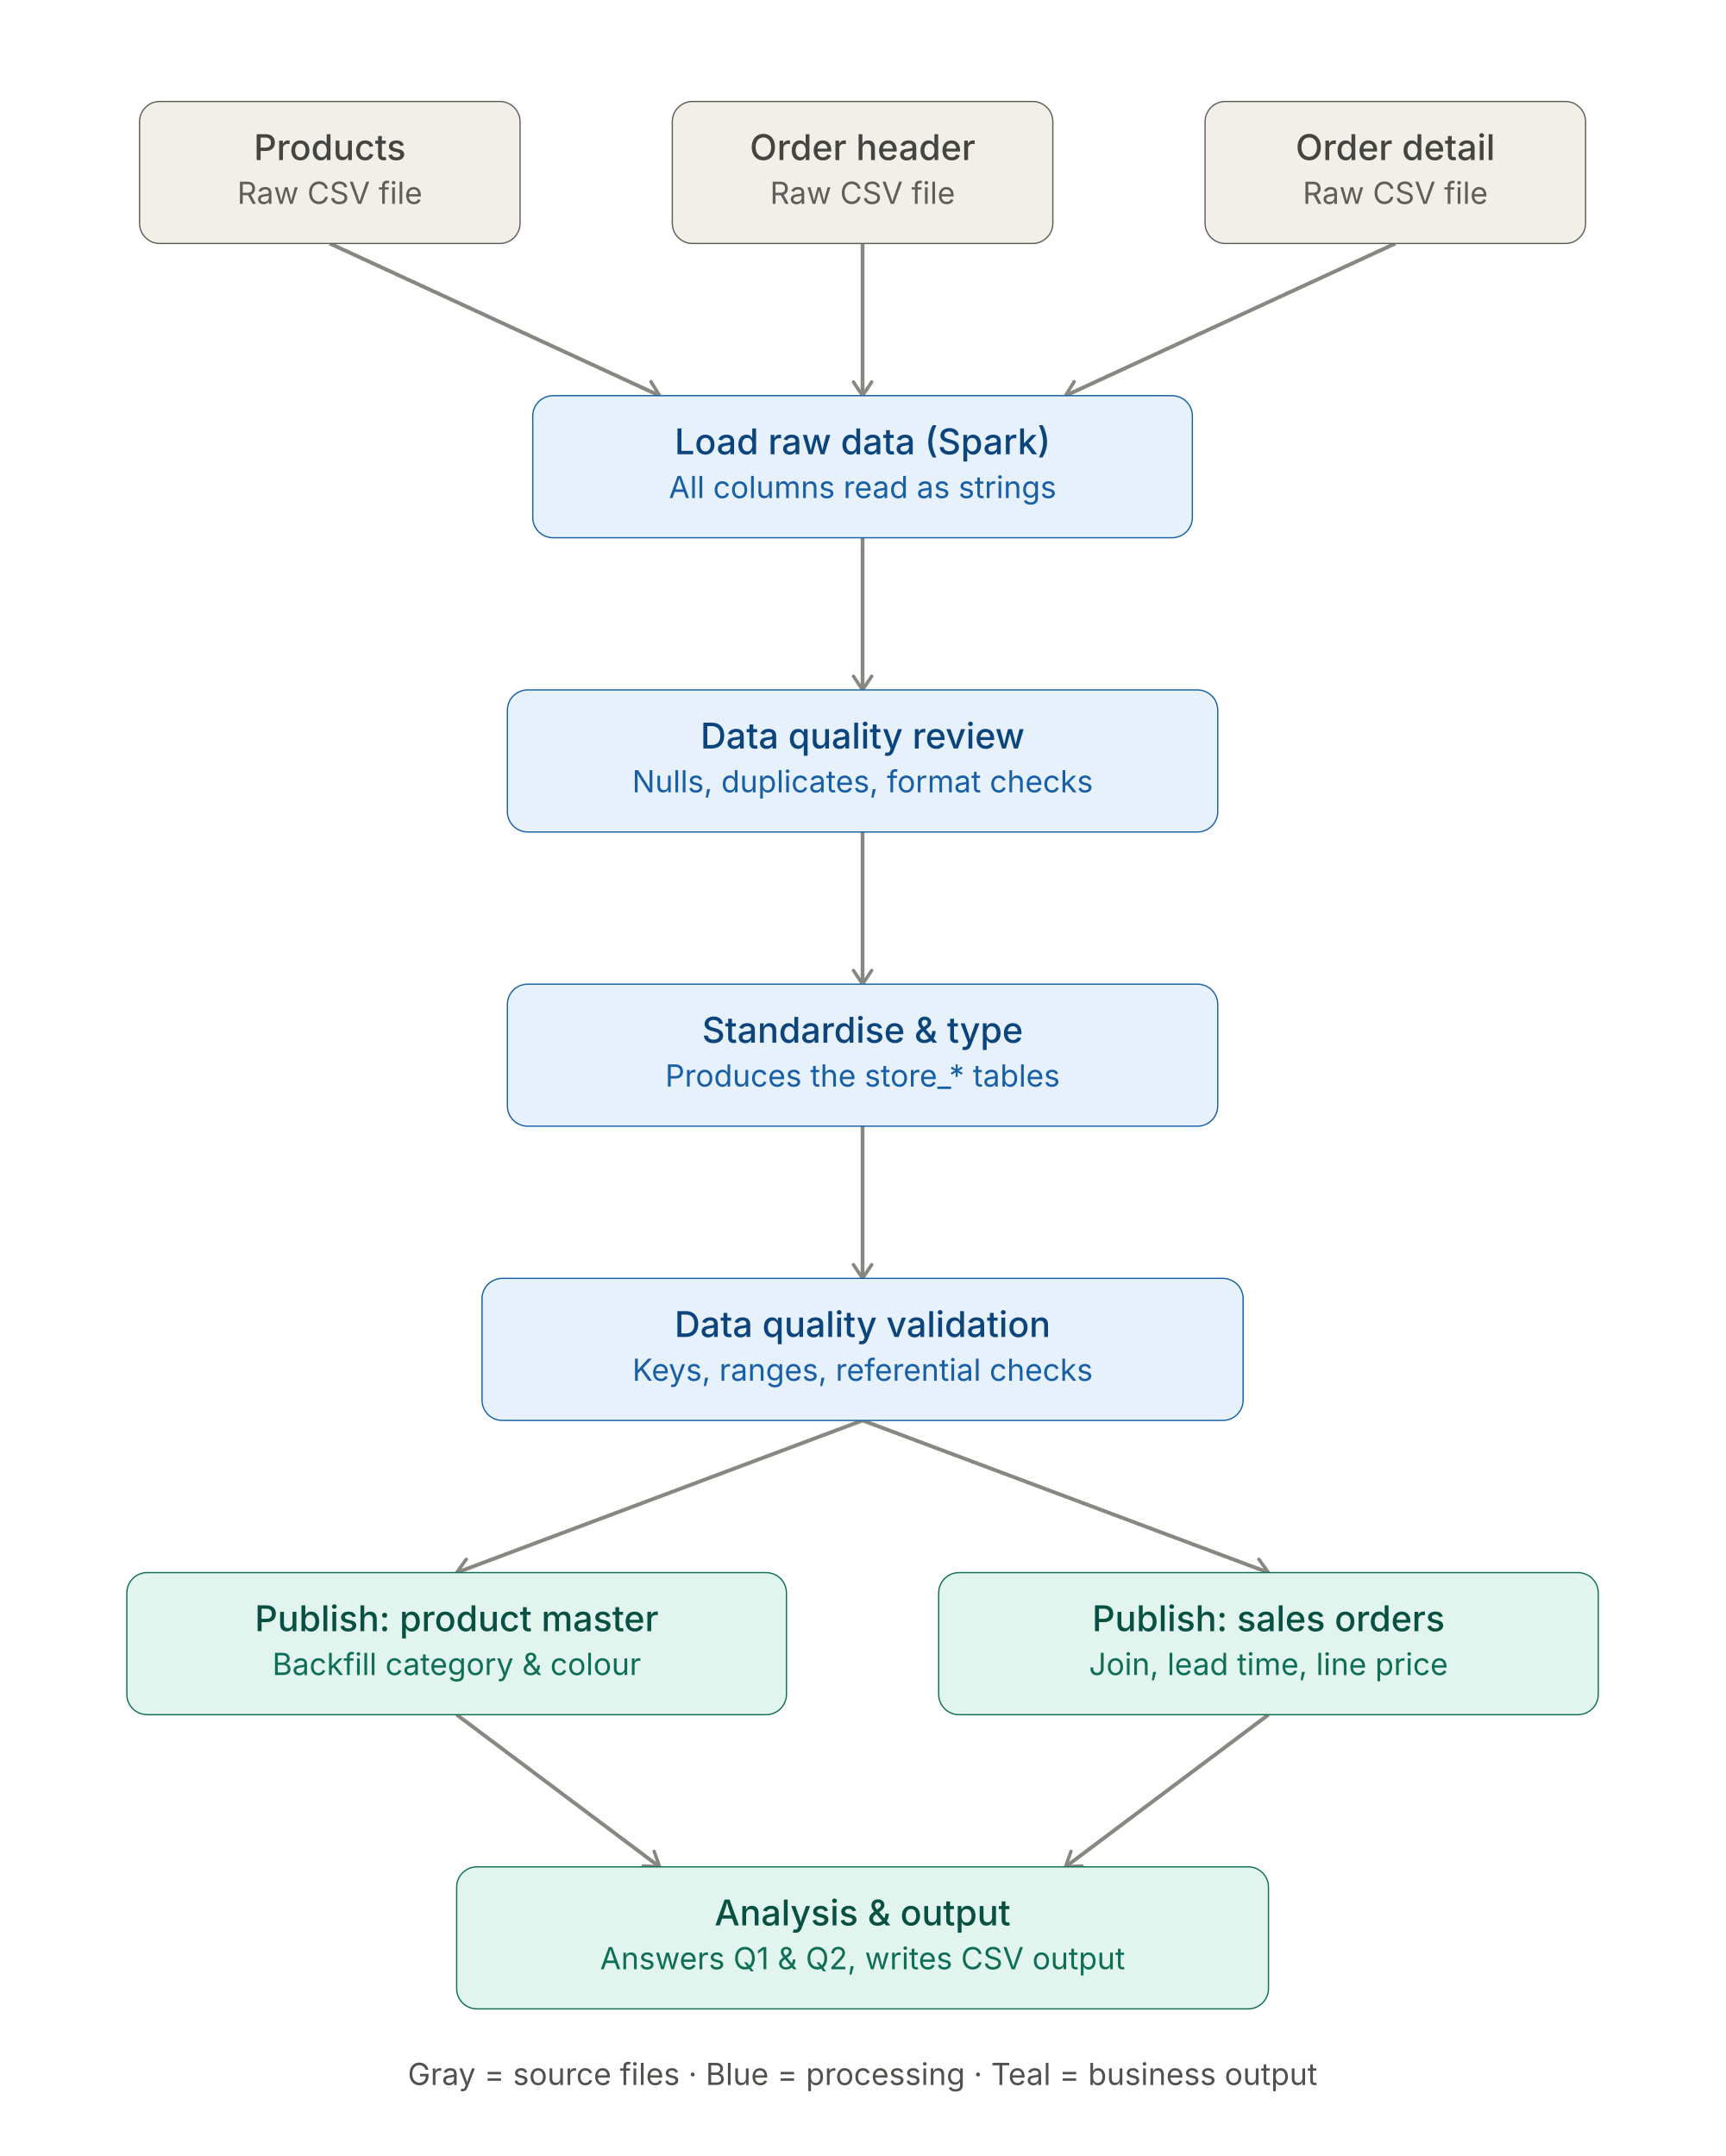
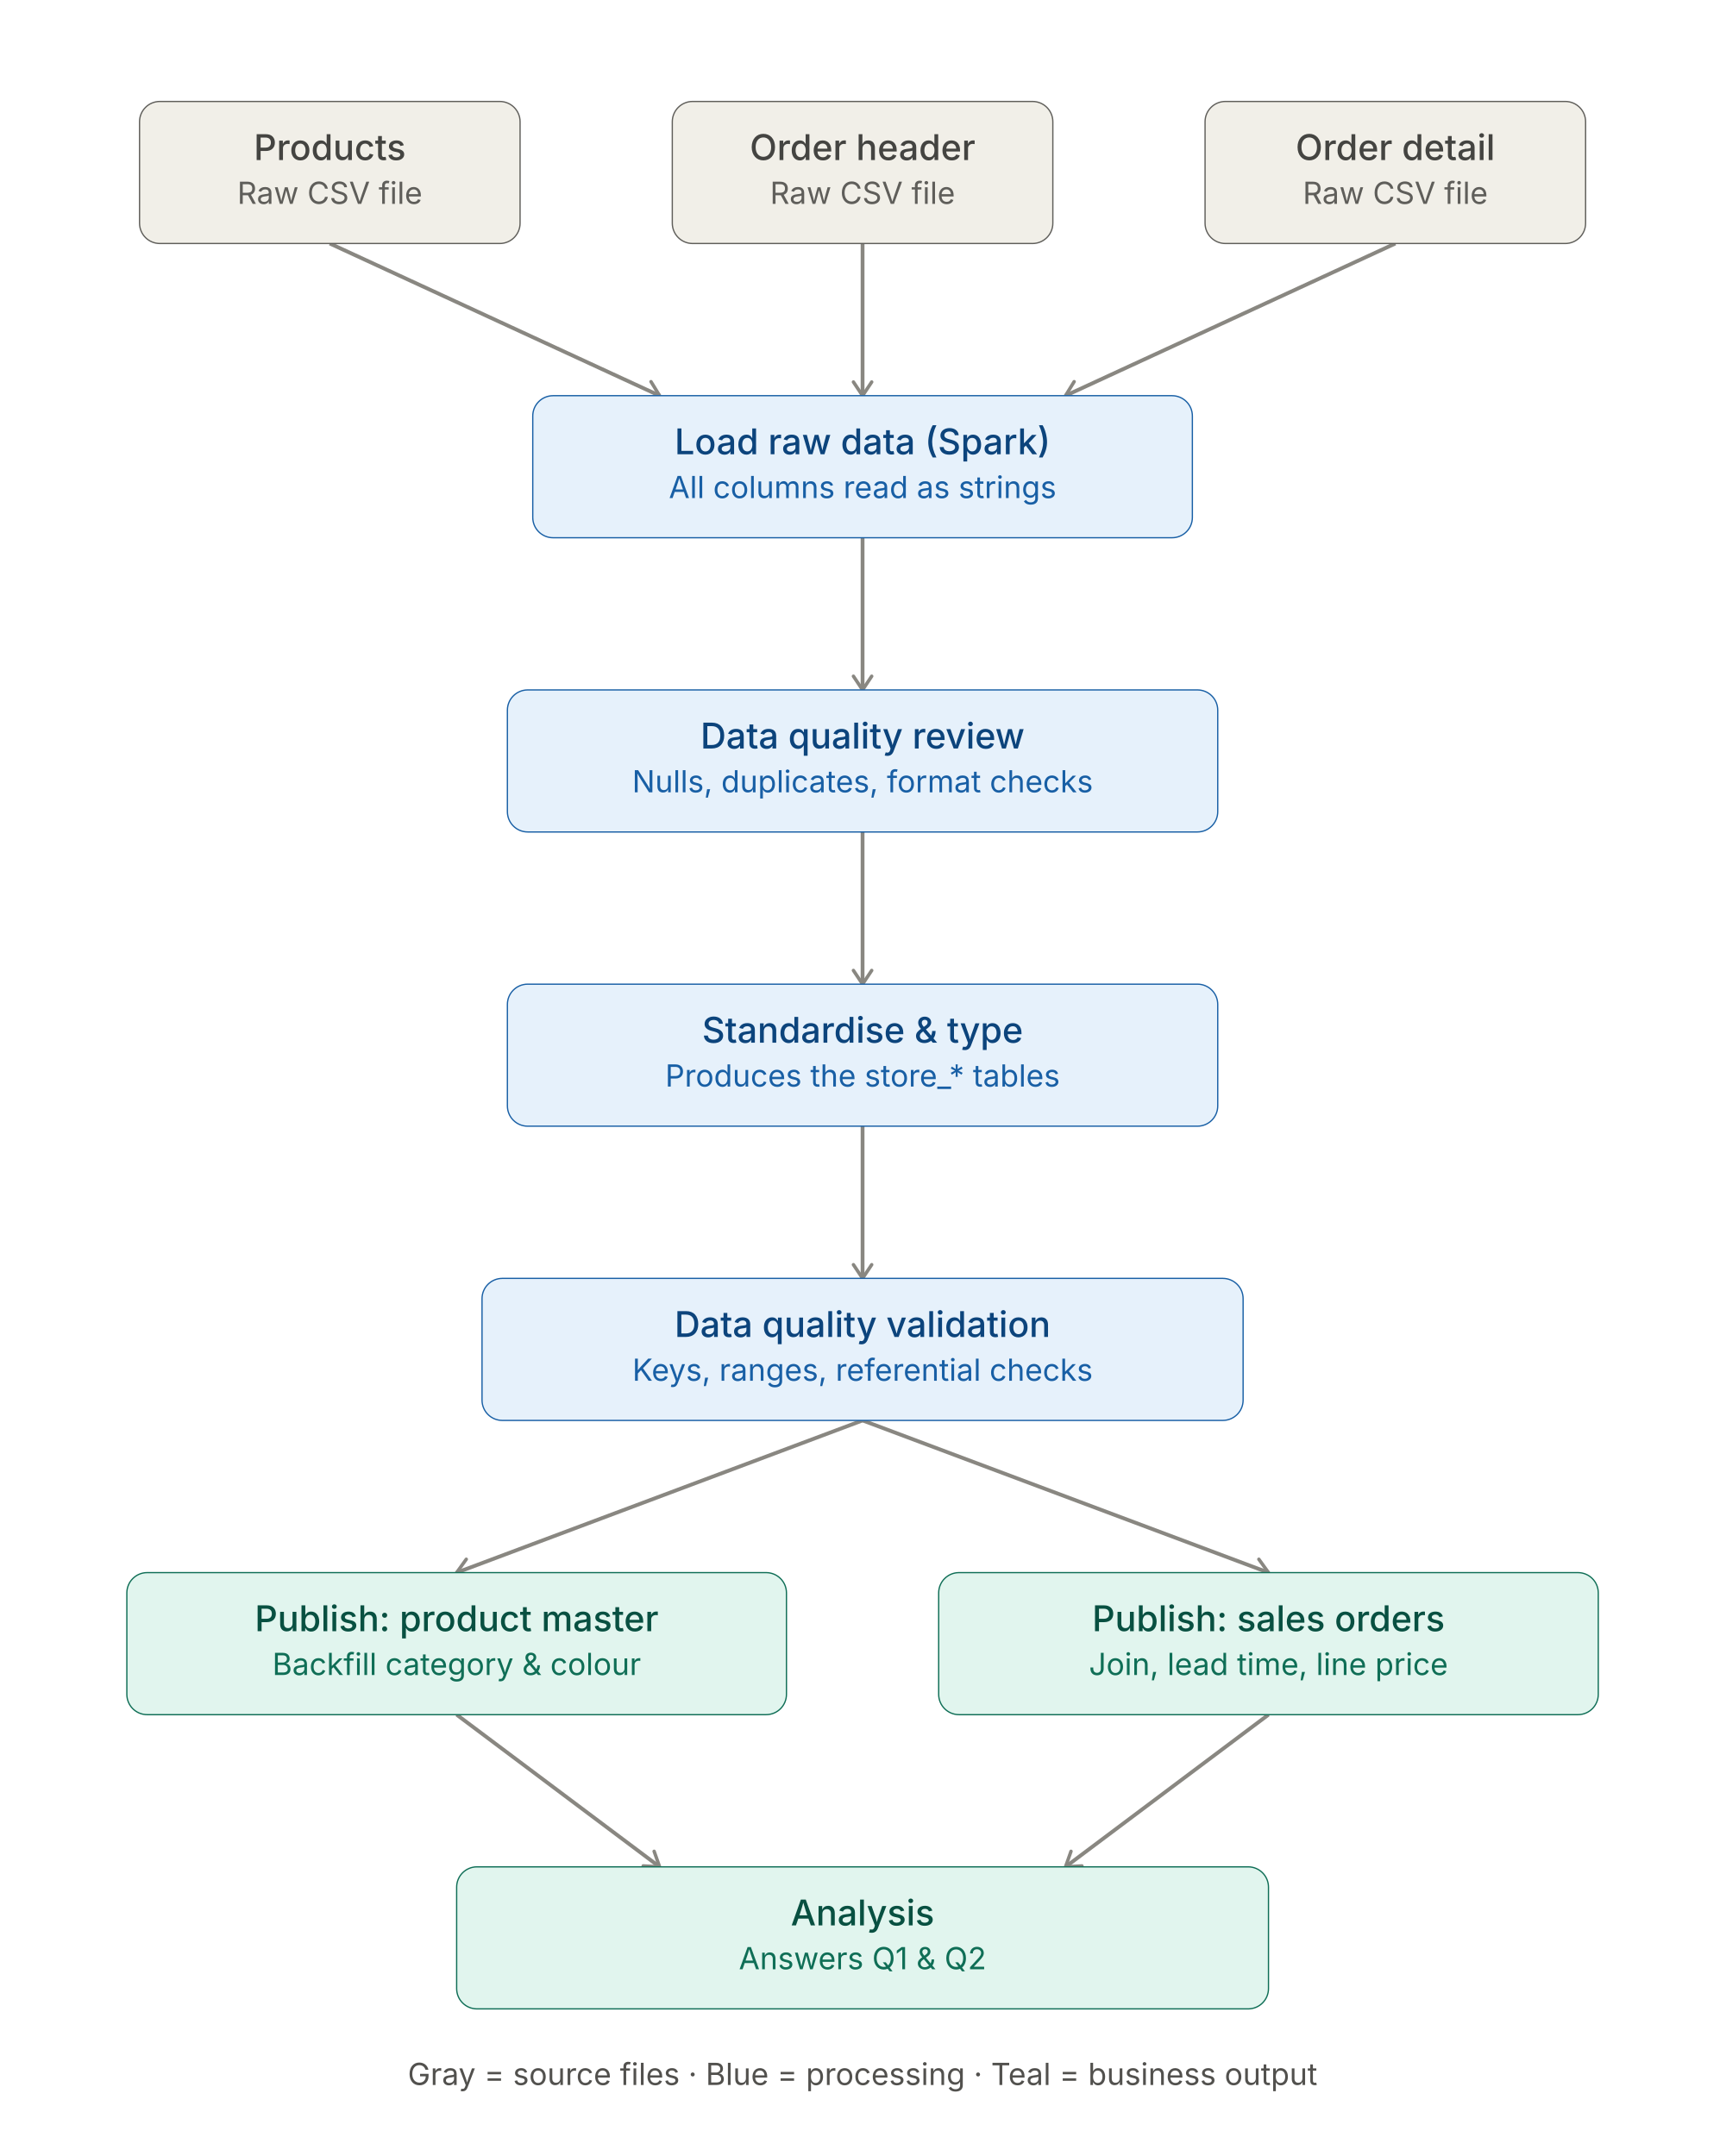
<svg xmlns="http://www.w3.org/2000/svg" width="100%" viewBox="0 0 680 850" role="img" style="">
  <defs>
    <marker id="arrow" viewBox="0 0 10 10" refX="8" refY="5" markerWidth="6" markerHeight="6" orient="auto-start-reverse">
      <path d="M2 1L8 5L2 9" fill="none" stroke="context-stroke" stroke-width="1.5" stroke-linecap="round" stroke-linejoin="round" />
    </marker>
  </defs>
  <path d="M130,96 L260,156" marker-end="url(#arrow)" fill="none" style="fill:none;stroke:rgb(137, 135, 129);color:rgb(11, 11, 11);stroke-width:1.5px;stroke-linecap:butt;stroke-linejoin:miter;opacity:1;font-family:&quot;Anthropic Sans&quot;, -apple-system, &quot;system-ui&quot;, &quot;Segoe UI&quot;, sans-serif;font-size:16px;font-weight:400;text-anchor:start;dominant-baseline:auto" />
  <path d="M340,96 L340,156" marker-end="url(#arrow)" fill="none" style="fill:none;stroke:rgb(137, 135, 129);color:rgb(11, 11, 11);stroke-width:1.5px;stroke-linecap:butt;stroke-linejoin:miter;opacity:1;font-family:&quot;Anthropic Sans&quot;, -apple-system, &quot;system-ui&quot;, &quot;Segoe UI&quot;, sans-serif;font-size:16px;font-weight:400;text-anchor:start;dominant-baseline:auto" />
  <path d="M550,96 L420,156" marker-end="url(#arrow)" fill="none" style="fill:none;stroke:rgb(137, 135, 129);color:rgb(11, 11, 11);stroke-width:1.5px;stroke-linecap:butt;stroke-linejoin:miter;opacity:1;font-family:&quot;Anthropic Sans&quot;, -apple-system, &quot;system-ui&quot;, &quot;Segoe UI&quot;, sans-serif;font-size:16px;font-weight:400;text-anchor:start;dominant-baseline:auto" />
  <path d="M340,212 L340,272" marker-end="url(#arrow)" fill="none" style="fill:none;stroke:rgb(137, 135, 129);color:rgb(11, 11, 11);stroke-width:1.5px;stroke-linecap:butt;stroke-linejoin:miter;opacity:1;font-family:&quot;Anthropic Sans&quot;, -apple-system, &quot;system-ui&quot;, &quot;Segoe UI&quot;, sans-serif;font-size:16px;font-weight:400;text-anchor:start;dominant-baseline:auto" />
  <path d="M340,328 L340,388" marker-end="url(#arrow)" fill="none" style="fill:none;stroke:rgb(137, 135, 129);color:rgb(11, 11, 11);stroke-width:1.5px;stroke-linecap:butt;stroke-linejoin:miter;opacity:1;font-family:&quot;Anthropic Sans&quot;, -apple-system, &quot;system-ui&quot;, &quot;Segoe UI&quot;, sans-serif;font-size:16px;font-weight:400;text-anchor:start;dominant-baseline:auto" />
  <path d="M340,444 L340,504" marker-end="url(#arrow)" fill="none" style="fill:none;stroke:rgb(137, 135, 129);color:rgb(11, 11, 11);stroke-width:1.5px;stroke-linecap:butt;stroke-linejoin:miter;opacity:1;font-family:&quot;Anthropic Sans&quot;, -apple-system, &quot;system-ui&quot;, &quot;Segoe UI&quot;, sans-serif;font-size:16px;font-weight:400;text-anchor:start;dominant-baseline:auto" />
  <path d="M340,560 L180,620" marker-end="url(#arrow)" fill="none" style="fill:none;stroke:rgb(137, 135, 129);color:rgb(11, 11, 11);stroke-width:1.5px;stroke-linecap:butt;stroke-linejoin:miter;opacity:1;font-family:&quot;Anthropic Sans&quot;, -apple-system, &quot;system-ui&quot;, &quot;Segoe UI&quot;, sans-serif;font-size:16px;font-weight:400;text-anchor:start;dominant-baseline:auto" />
  <path d="M340,560 L500,620" marker-end="url(#arrow)" fill="none" style="fill:none;stroke:rgb(137, 135, 129);color:rgb(11, 11, 11);stroke-width:1.5px;stroke-linecap:butt;stroke-linejoin:miter;opacity:1;font-family:&quot;Anthropic Sans&quot;, -apple-system, &quot;system-ui&quot;, &quot;Segoe UI&quot;, sans-serif;font-size:16px;font-weight:400;text-anchor:start;dominant-baseline:auto" />
  <path d="M180,676 L260,736" marker-end="url(#arrow)" fill="none" style="fill:none;stroke:rgb(137, 135, 129);color:rgb(11, 11, 11);stroke-width:1.5px;stroke-linecap:butt;stroke-linejoin:miter;opacity:1;font-family:&quot;Anthropic Sans&quot;, -apple-system, &quot;system-ui&quot;, &quot;Segoe UI&quot;, sans-serif;font-size:16px;font-weight:400;text-anchor:start;dominant-baseline:auto" />
  <path d="M500,676 L420,736" marker-end="url(#arrow)" fill="none" style="fill:none;stroke:rgb(137, 135, 129);color:rgb(11, 11, 11);stroke-width:1.5px;stroke-linecap:butt;stroke-linejoin:miter;opacity:1;font-family:&quot;Anthropic Sans&quot;, -apple-system, &quot;system-ui&quot;, &quot;Segoe UI&quot;, sans-serif;font-size:16px;font-weight:400;text-anchor:start;dominant-baseline:auto" />
  <g style="fill:rgb(0, 0, 0);stroke:none;color:rgb(11, 11, 11);stroke-width:1px;stroke-linecap:butt;stroke-linejoin:miter;opacity:1;font-family:&quot;Anthropic Sans&quot;, -apple-system, &quot;system-ui&quot;, &quot;Segoe UI&quot;, sans-serif;font-size:16px;font-weight:400;text-anchor:start;dominant-baseline:auto">
    <rect x="55" y="40" width="150" height="56" rx="8" stroke-width="0.5" style="fill:rgb(241, 239, 232);stroke:rgb(95, 94, 90);color:rgb(11, 11, 11);stroke-width:0.5px;stroke-linecap:butt;stroke-linejoin:miter;opacity:1;font-family:&quot;Anthropic Sans&quot;, -apple-system, &quot;system-ui&quot;, &quot;Segoe UI&quot;, sans-serif;font-size:16px;font-weight:400;text-anchor:start;dominant-baseline:auto" />
    <text x="130" y="58" text-anchor="middle" dominant-baseline="central" style="fill:rgb(68, 68, 65);stroke:none;color:rgb(11, 11, 11);stroke-width:1px;stroke-linecap:butt;stroke-linejoin:miter;opacity:1;font-family:&quot;Anthropic Sans&quot;, -apple-system, &quot;system-ui&quot;, &quot;Segoe UI&quot;, sans-serif;font-size:14px;font-weight:500;text-anchor:middle;dominant-baseline:central">Products</text>
    <text x="130" y="76" text-anchor="middle" dominant-baseline="central" style="fill:rgb(95, 94, 90);stroke:none;color:rgb(11, 11, 11);stroke-width:1px;stroke-linecap:butt;stroke-linejoin:miter;opacity:1;font-family:&quot;Anthropic Sans&quot;, -apple-system, &quot;system-ui&quot;, &quot;Segoe UI&quot;, sans-serif;font-size:12px;font-weight:400;text-anchor:middle;dominant-baseline:central">Raw CSV file</text>
  </g>
  <g style="fill:rgb(0, 0, 0);stroke:none;color:rgb(11, 11, 11);stroke-width:1px;stroke-linecap:butt;stroke-linejoin:miter;opacity:1;font-family:&quot;Anthropic Sans&quot;, -apple-system, &quot;system-ui&quot;, &quot;Segoe UI&quot;, sans-serif;font-size:16px;font-weight:400;text-anchor:start;dominant-baseline:auto">
    <rect x="265" y="40" width="150" height="56" rx="8" stroke-width="0.5" style="fill:rgb(241, 239, 232);stroke:rgb(95, 94, 90);color:rgb(11, 11, 11);stroke-width:0.5px;stroke-linecap:butt;stroke-linejoin:miter;opacity:1;font-family:&quot;Anthropic Sans&quot;, -apple-system, &quot;system-ui&quot;, &quot;Segoe UI&quot;, sans-serif;font-size:16px;font-weight:400;text-anchor:start;dominant-baseline:auto" />
    <text x="340" y="58" text-anchor="middle" dominant-baseline="central" style="fill:rgb(68, 68, 65);stroke:none;color:rgb(11, 11, 11);stroke-width:1px;stroke-linecap:butt;stroke-linejoin:miter;opacity:1;font-family:&quot;Anthropic Sans&quot;, -apple-system, &quot;system-ui&quot;, &quot;Segoe UI&quot;, sans-serif;font-size:14px;font-weight:500;text-anchor:middle;dominant-baseline:central">Order header</text>
    <text x="340" y="76" text-anchor="middle" dominant-baseline="central" style="fill:rgb(95, 94, 90);stroke:none;color:rgb(11, 11, 11);stroke-width:1px;stroke-linecap:butt;stroke-linejoin:miter;opacity:1;font-family:&quot;Anthropic Sans&quot;, -apple-system, &quot;system-ui&quot;, &quot;Segoe UI&quot;, sans-serif;font-size:12px;font-weight:400;text-anchor:middle;dominant-baseline:central">Raw CSV file</text>
  </g>
  <g style="fill:rgb(0, 0, 0);stroke:none;color:rgb(11, 11, 11);stroke-width:1px;stroke-linecap:butt;stroke-linejoin:miter;opacity:1;font-family:&quot;Anthropic Sans&quot;, -apple-system, &quot;system-ui&quot;, &quot;Segoe UI&quot;, sans-serif;font-size:16px;font-weight:400;text-anchor:start;dominant-baseline:auto">
    <rect x="475" y="40" width="150" height="56" rx="8" stroke-width="0.5" style="fill:rgb(241, 239, 232);stroke:rgb(95, 94, 90);color:rgb(11, 11, 11);stroke-width:0.5px;stroke-linecap:butt;stroke-linejoin:miter;opacity:1;font-family:&quot;Anthropic Sans&quot;, -apple-system, &quot;system-ui&quot;, &quot;Segoe UI&quot;, sans-serif;font-size:16px;font-weight:400;text-anchor:start;dominant-baseline:auto" />
    <text x="550" y="58" text-anchor="middle" dominant-baseline="central" style="fill:rgb(68, 68, 65);stroke:none;color:rgb(11, 11, 11);stroke-width:1px;stroke-linecap:butt;stroke-linejoin:miter;opacity:1;font-family:&quot;Anthropic Sans&quot;, -apple-system, &quot;system-ui&quot;, &quot;Segoe UI&quot;, sans-serif;font-size:14px;font-weight:500;text-anchor:middle;dominant-baseline:central">Order detail</text>
    <text x="550" y="76" text-anchor="middle" dominant-baseline="central" style="fill:rgb(95, 94, 90);stroke:none;color:rgb(11, 11, 11);stroke-width:1px;stroke-linecap:butt;stroke-linejoin:miter;opacity:1;font-family:&quot;Anthropic Sans&quot;, -apple-system, &quot;system-ui&quot;, &quot;Segoe UI&quot;, sans-serif;font-size:12px;font-weight:400;text-anchor:middle;dominant-baseline:central">Raw CSV file</text>
  </g>
  <g style="fill:rgb(0, 0, 0);stroke:none;color:rgb(11, 11, 11);stroke-width:1px;stroke-linecap:butt;stroke-linejoin:miter;opacity:1;font-family:&quot;Anthropic Sans&quot;, -apple-system, &quot;system-ui&quot;, &quot;Segoe UI&quot;, sans-serif;font-size:16px;font-weight:400;text-anchor:start;dominant-baseline:auto">
    <rect x="210" y="156" width="260" height="56" rx="8" stroke-width="0.5" style="fill:rgb(230, 241, 251);stroke:rgb(24, 95, 165);color:rgb(11, 11, 11);stroke-width:0.5px;stroke-linecap:butt;stroke-linejoin:miter;opacity:1;font-family:&quot;Anthropic Sans&quot;, -apple-system, &quot;system-ui&quot;, &quot;Segoe UI&quot;, sans-serif;font-size:16px;font-weight:400;text-anchor:start;dominant-baseline:auto" />
    <text x="340" y="174" text-anchor="middle" dominant-baseline="central" style="fill:rgb(12, 68, 124);stroke:none;color:rgb(11, 11, 11);stroke-width:1px;stroke-linecap:butt;stroke-linejoin:miter;opacity:1;font-family:&quot;Anthropic Sans&quot;, -apple-system, &quot;system-ui&quot;, &quot;Segoe UI&quot;, sans-serif;font-size:14px;font-weight:500;text-anchor:middle;dominant-baseline:central">Load raw data (Spark)</text>
    <text x="340" y="192" text-anchor="middle" dominant-baseline="central" style="fill:rgb(24, 95, 165);stroke:none;color:rgb(11, 11, 11);stroke-width:1px;stroke-linecap:butt;stroke-linejoin:miter;opacity:1;font-family:&quot;Anthropic Sans&quot;, -apple-system, &quot;system-ui&quot;, &quot;Segoe UI&quot;, sans-serif;font-size:12px;font-weight:400;text-anchor:middle;dominant-baseline:central">All columns read as strings</text>
  </g>
  <g style="fill:rgb(0, 0, 0);stroke:none;color:rgb(11, 11, 11);stroke-width:1px;stroke-linecap:butt;stroke-linejoin:miter;opacity:1;font-family:&quot;Anthropic Sans&quot;, -apple-system, &quot;system-ui&quot;, &quot;Segoe UI&quot;, sans-serif;font-size:16px;font-weight:400;text-anchor:start;dominant-baseline:auto">
    <rect x="200" y="272" width="280" height="56" rx="8" stroke-width="0.5" style="fill:rgb(230, 241, 251);stroke:rgb(24, 95, 165);color:rgb(11, 11, 11);stroke-width:0.5px;stroke-linecap:butt;stroke-linejoin:miter;opacity:1;font-family:&quot;Anthropic Sans&quot;, -apple-system, &quot;system-ui&quot;, &quot;Segoe UI&quot;, sans-serif;font-size:16px;font-weight:400;text-anchor:start;dominant-baseline:auto" />
    <text x="340" y="290" text-anchor="middle" dominant-baseline="central" style="fill:rgb(12, 68, 124);stroke:none;color:rgb(11, 11, 11);stroke-width:1px;stroke-linecap:butt;stroke-linejoin:miter;opacity:1;font-family:&quot;Anthropic Sans&quot;, -apple-system, &quot;system-ui&quot;, &quot;Segoe UI&quot;, sans-serif;font-size:14px;font-weight:500;text-anchor:middle;dominant-baseline:central">Data quality review</text>
    <text x="340" y="308" text-anchor="middle" dominant-baseline="central" style="fill:rgb(24, 95, 165);stroke:none;color:rgb(11, 11, 11);stroke-width:1px;stroke-linecap:butt;stroke-linejoin:miter;opacity:1;font-family:&quot;Anthropic Sans&quot;, -apple-system, &quot;system-ui&quot;, &quot;Segoe UI&quot;, sans-serif;font-size:12px;font-weight:400;text-anchor:middle;dominant-baseline:central">Nulls, duplicates, format checks</text>
  </g>
  <g style="fill:rgb(0, 0, 0);stroke:none;color:rgb(11, 11, 11);stroke-width:1px;stroke-linecap:butt;stroke-linejoin:miter;opacity:1;font-family:&quot;Anthropic Sans&quot;, -apple-system, &quot;system-ui&quot;, &quot;Segoe UI&quot;, sans-serif;font-size:16px;font-weight:400;text-anchor:start;dominant-baseline:auto">
    <rect x="200" y="388" width="280" height="56" rx="8" stroke-width="0.5" style="fill:rgb(230, 241, 251);stroke:rgb(24, 95, 165);color:rgb(11, 11, 11);stroke-width:0.5px;stroke-linecap:butt;stroke-linejoin:miter;opacity:1;font-family:&quot;Anthropic Sans&quot;, -apple-system, &quot;system-ui&quot;, &quot;Segoe UI&quot;, sans-serif;font-size:16px;font-weight:400;text-anchor:start;dominant-baseline:auto" />
    <text x="340" y="406" text-anchor="middle" dominant-baseline="central" style="fill:rgb(12, 68, 124);stroke:none;color:rgb(11, 11, 11);stroke-width:1px;stroke-linecap:butt;stroke-linejoin:miter;opacity:1;font-family:&quot;Anthropic Sans&quot;, -apple-system, &quot;system-ui&quot;, &quot;Segoe UI&quot;, sans-serif;font-size:14px;font-weight:500;text-anchor:middle;dominant-baseline:central">Standardise &amp; type</text>
    <text x="340" y="424" text-anchor="middle" dominant-baseline="central" style="fill:rgb(24, 95, 165);stroke:none;color:rgb(11, 11, 11);stroke-width:1px;stroke-linecap:butt;stroke-linejoin:miter;opacity:1;font-family:&quot;Anthropic Sans&quot;, -apple-system, &quot;system-ui&quot;, &quot;Segoe UI&quot;, sans-serif;font-size:12px;font-weight:400;text-anchor:middle;dominant-baseline:central">Produces the store_* tables</text>
  </g>
  <g style="fill:rgb(0, 0, 0);stroke:none;color:rgb(11, 11, 11);stroke-width:1px;stroke-linecap:butt;stroke-linejoin:miter;opacity:1;font-family:&quot;Anthropic Sans&quot;, -apple-system, &quot;system-ui&quot;, &quot;Segoe UI&quot;, sans-serif;font-size:16px;font-weight:400;text-anchor:start;dominant-baseline:auto">
    <rect x="190" y="504" width="300" height="56" rx="8" stroke-width="0.5" style="fill:rgb(230, 241, 251);stroke:rgb(24, 95, 165);color:rgb(11, 11, 11);stroke-width:0.5px;stroke-linecap:butt;stroke-linejoin:miter;opacity:1;font-family:&quot;Anthropic Sans&quot;, -apple-system, &quot;system-ui&quot;, &quot;Segoe UI&quot;, sans-serif;font-size:16px;font-weight:400;text-anchor:start;dominant-baseline:auto" />
    <text x="340" y="522" text-anchor="middle" dominant-baseline="central" style="fill:rgb(12, 68, 124);stroke:none;color:rgb(11, 11, 11);stroke-width:1px;stroke-linecap:butt;stroke-linejoin:miter;opacity:1;font-family:&quot;Anthropic Sans&quot;, -apple-system, &quot;system-ui&quot;, &quot;Segoe UI&quot;, sans-serif;font-size:14px;font-weight:500;text-anchor:middle;dominant-baseline:central">Data quality validation</text>
    <text x="340" y="540" text-anchor="middle" dominant-baseline="central" style="fill:rgb(24, 95, 165);stroke:none;color:rgb(11, 11, 11);stroke-width:1px;stroke-linecap:butt;stroke-linejoin:miter;opacity:1;font-family:&quot;Anthropic Sans&quot;, -apple-system, &quot;system-ui&quot;, &quot;Segoe UI&quot;, sans-serif;font-size:12px;font-weight:400;text-anchor:middle;dominant-baseline:central">Keys, ranges, referential checks</text>
  </g>
  <g style="fill:rgb(0, 0, 0);stroke:none;color:rgb(11, 11, 11);stroke-width:1px;stroke-linecap:butt;stroke-linejoin:miter;opacity:1;font-family:&quot;Anthropic Sans&quot;, -apple-system, &quot;system-ui&quot;, &quot;Segoe UI&quot;, sans-serif;font-size:16px;font-weight:400;text-anchor:start;dominant-baseline:auto">
    <rect x="50" y="620" width="260" height="56" rx="8" stroke-width="0.5" style="fill:rgb(225, 245, 238);stroke:rgb(15, 110, 86);color:rgb(11, 11, 11);stroke-width:0.5px;stroke-linecap:butt;stroke-linejoin:miter;opacity:1;font-family:&quot;Anthropic Sans&quot;, -apple-system, &quot;system-ui&quot;, &quot;Segoe UI&quot;, sans-serif;font-size:16px;font-weight:400;text-anchor:start;dominant-baseline:auto" />
    <text x="180" y="638" text-anchor="middle" dominant-baseline="central" style="fill:rgb(8, 80, 65);stroke:none;color:rgb(11, 11, 11);stroke-width:1px;stroke-linecap:butt;stroke-linejoin:miter;opacity:1;font-family:&quot;Anthropic Sans&quot;, -apple-system, &quot;system-ui&quot;, &quot;Segoe UI&quot;, sans-serif;font-size:14px;font-weight:500;text-anchor:middle;dominant-baseline:central">Publish: product master</text>
    <text x="180" y="656" text-anchor="middle" dominant-baseline="central" style="fill:rgb(15, 110, 86);stroke:none;color:rgb(11, 11, 11);stroke-width:1px;stroke-linecap:butt;stroke-linejoin:miter;opacity:1;font-family:&quot;Anthropic Sans&quot;, -apple-system, &quot;system-ui&quot;, &quot;Segoe UI&quot;, sans-serif;font-size:12px;font-weight:400;text-anchor:middle;dominant-baseline:central">Backfill category &amp; colour</text>
  </g>
  <g style="fill:rgb(0, 0, 0);stroke:none;color:rgb(11, 11, 11);stroke-width:1px;stroke-linecap:butt;stroke-linejoin:miter;opacity:1;font-family:&quot;Anthropic Sans&quot;, -apple-system, &quot;system-ui&quot;, &quot;Segoe UI&quot;, sans-serif;font-size:16px;font-weight:400;text-anchor:start;dominant-baseline:auto">
    <rect x="370" y="620" width="260" height="56" rx="8" stroke-width="0.5" style="fill:rgb(225, 245, 238);stroke:rgb(15, 110, 86);color:rgb(11, 11, 11);stroke-width:0.5px;stroke-linecap:butt;stroke-linejoin:miter;opacity:1;font-family:&quot;Anthropic Sans&quot;, -apple-system, &quot;system-ui&quot;, &quot;Segoe UI&quot;, sans-serif;font-size:16px;font-weight:400;text-anchor:start;dominant-baseline:auto" />
    <text x="500" y="638" text-anchor="middle" dominant-baseline="central" style="fill:rgb(8, 80, 65);stroke:none;color:rgb(11, 11, 11);stroke-width:1px;stroke-linecap:butt;stroke-linejoin:miter;opacity:1;font-family:&quot;Anthropic Sans&quot;, -apple-system, &quot;system-ui&quot;, &quot;Segoe UI&quot;, sans-serif;font-size:14px;font-weight:500;text-anchor:middle;dominant-baseline:central">Publish: sales orders</text>
    <text x="500" y="656" text-anchor="middle" dominant-baseline="central" style="fill:rgb(15, 110, 86);stroke:none;color:rgb(11, 11, 11);stroke-width:1px;stroke-linecap:butt;stroke-linejoin:miter;opacity:1;font-family:&quot;Anthropic Sans&quot;, -apple-system, &quot;system-ui&quot;, &quot;Segoe UI&quot;, sans-serif;font-size:12px;font-weight:400;text-anchor:middle;dominant-baseline:central">Join, lead time, line price</text>
  </g>
  <g style="fill:rgb(0, 0, 0);stroke:none;color:rgb(11, 11, 11);stroke-width:1px;stroke-linecap:butt;stroke-linejoin:miter;opacity:1;font-family:&quot;Anthropic Sans&quot;, -apple-system, &quot;system-ui&quot;, &quot;Segoe UI&quot;, sans-serif;font-size:16px;font-weight:400;text-anchor:start;dominant-baseline:auto">
    <rect x="180" y="736" width="320" height="56" rx="8" stroke-width="0.5" style="fill:rgb(225, 245, 238);stroke:rgb(15, 110, 86);color:rgb(11, 11, 11);stroke-width:0.5px;stroke-linecap:butt;stroke-linejoin:miter;opacity:1;font-family:&quot;Anthropic Sans&quot;, -apple-system, &quot;system-ui&quot;, &quot;Segoe UI&quot;, sans-serif;font-size:16px;font-weight:400;text-anchor:start;dominant-baseline:auto" />
-     <text x="340" y="754" text-anchor="middle" dominant-baseline="central" style="fill:rgb(8, 80, 65);stroke:none;color:rgb(11, 11, 11);stroke-width:1px;stroke-linecap:butt;stroke-linejoin:miter;opacity:1;font-family:&quot;Anthropic Sans&quot;, -apple-system, &quot;system-ui&quot;, &quot;Segoe UI&quot;, sans-serif;font-size:14px;font-weight:500;text-anchor:middle;dominant-baseline:central">Analysis &amp; output</text>
-     <text x="340" y="772" text-anchor="middle" dominant-baseline="central" style="fill:rgb(15, 110, 86);stroke:none;color:rgb(11, 11, 11);stroke-width:1px;stroke-linecap:butt;stroke-linejoin:miter;opacity:1;font-family:&quot;Anthropic Sans&quot;, -apple-system, &quot;system-ui&quot;, &quot;Segoe UI&quot;, sans-serif;font-size:12px;font-weight:400;text-anchor:middle;dominant-baseline:central">Answers Q1 &amp; Q2, writes CSV output</text>
+     <text x="340" y="754" text-anchor="middle" dominant-baseline="central" style="fill:rgb(8, 80, 65);stroke:none;color:rgb(11, 11, 11);stroke-width:1px;stroke-linecap:butt;stroke-linejoin:miter;opacity:1;font-family:&quot;Anthropic Sans&quot;, -apple-system, &quot;system-ui&quot;, &quot;Segoe UI&quot;, sans-serif;font-size:14px;font-weight:500;text-anchor:middle;dominant-baseline:central">Analysis</text>
+     <text x="340" y="772" text-anchor="middle" dominant-baseline="central" style="fill:rgb(15, 110, 86);stroke:none;color:rgb(11, 11, 11);stroke-width:1px;stroke-linecap:butt;stroke-linejoin:miter;opacity:1;font-family:&quot;Anthropic Sans&quot;, -apple-system, &quot;system-ui&quot;, &quot;Segoe UI&quot;, sans-serif;font-size:12px;font-weight:400;text-anchor:middle;dominant-baseline:central">Answers Q1 &amp; Q2</text>
  </g>
  <text x="340" y="822" text-anchor="middle" style="fill:rgb(82, 81, 78);stroke:none;color:rgb(11, 11, 11);stroke-width:1px;stroke-linecap:butt;stroke-linejoin:miter;opacity:1;font-family:&quot;Anthropic Sans&quot;, -apple-system, &quot;system-ui&quot;, &quot;Segoe UI&quot;, sans-serif;font-size:12px;font-weight:400;text-anchor:middle;dominant-baseline:auto">Gray = source files  ·  Blue = processing  ·  Teal = business output</text>
</svg>
